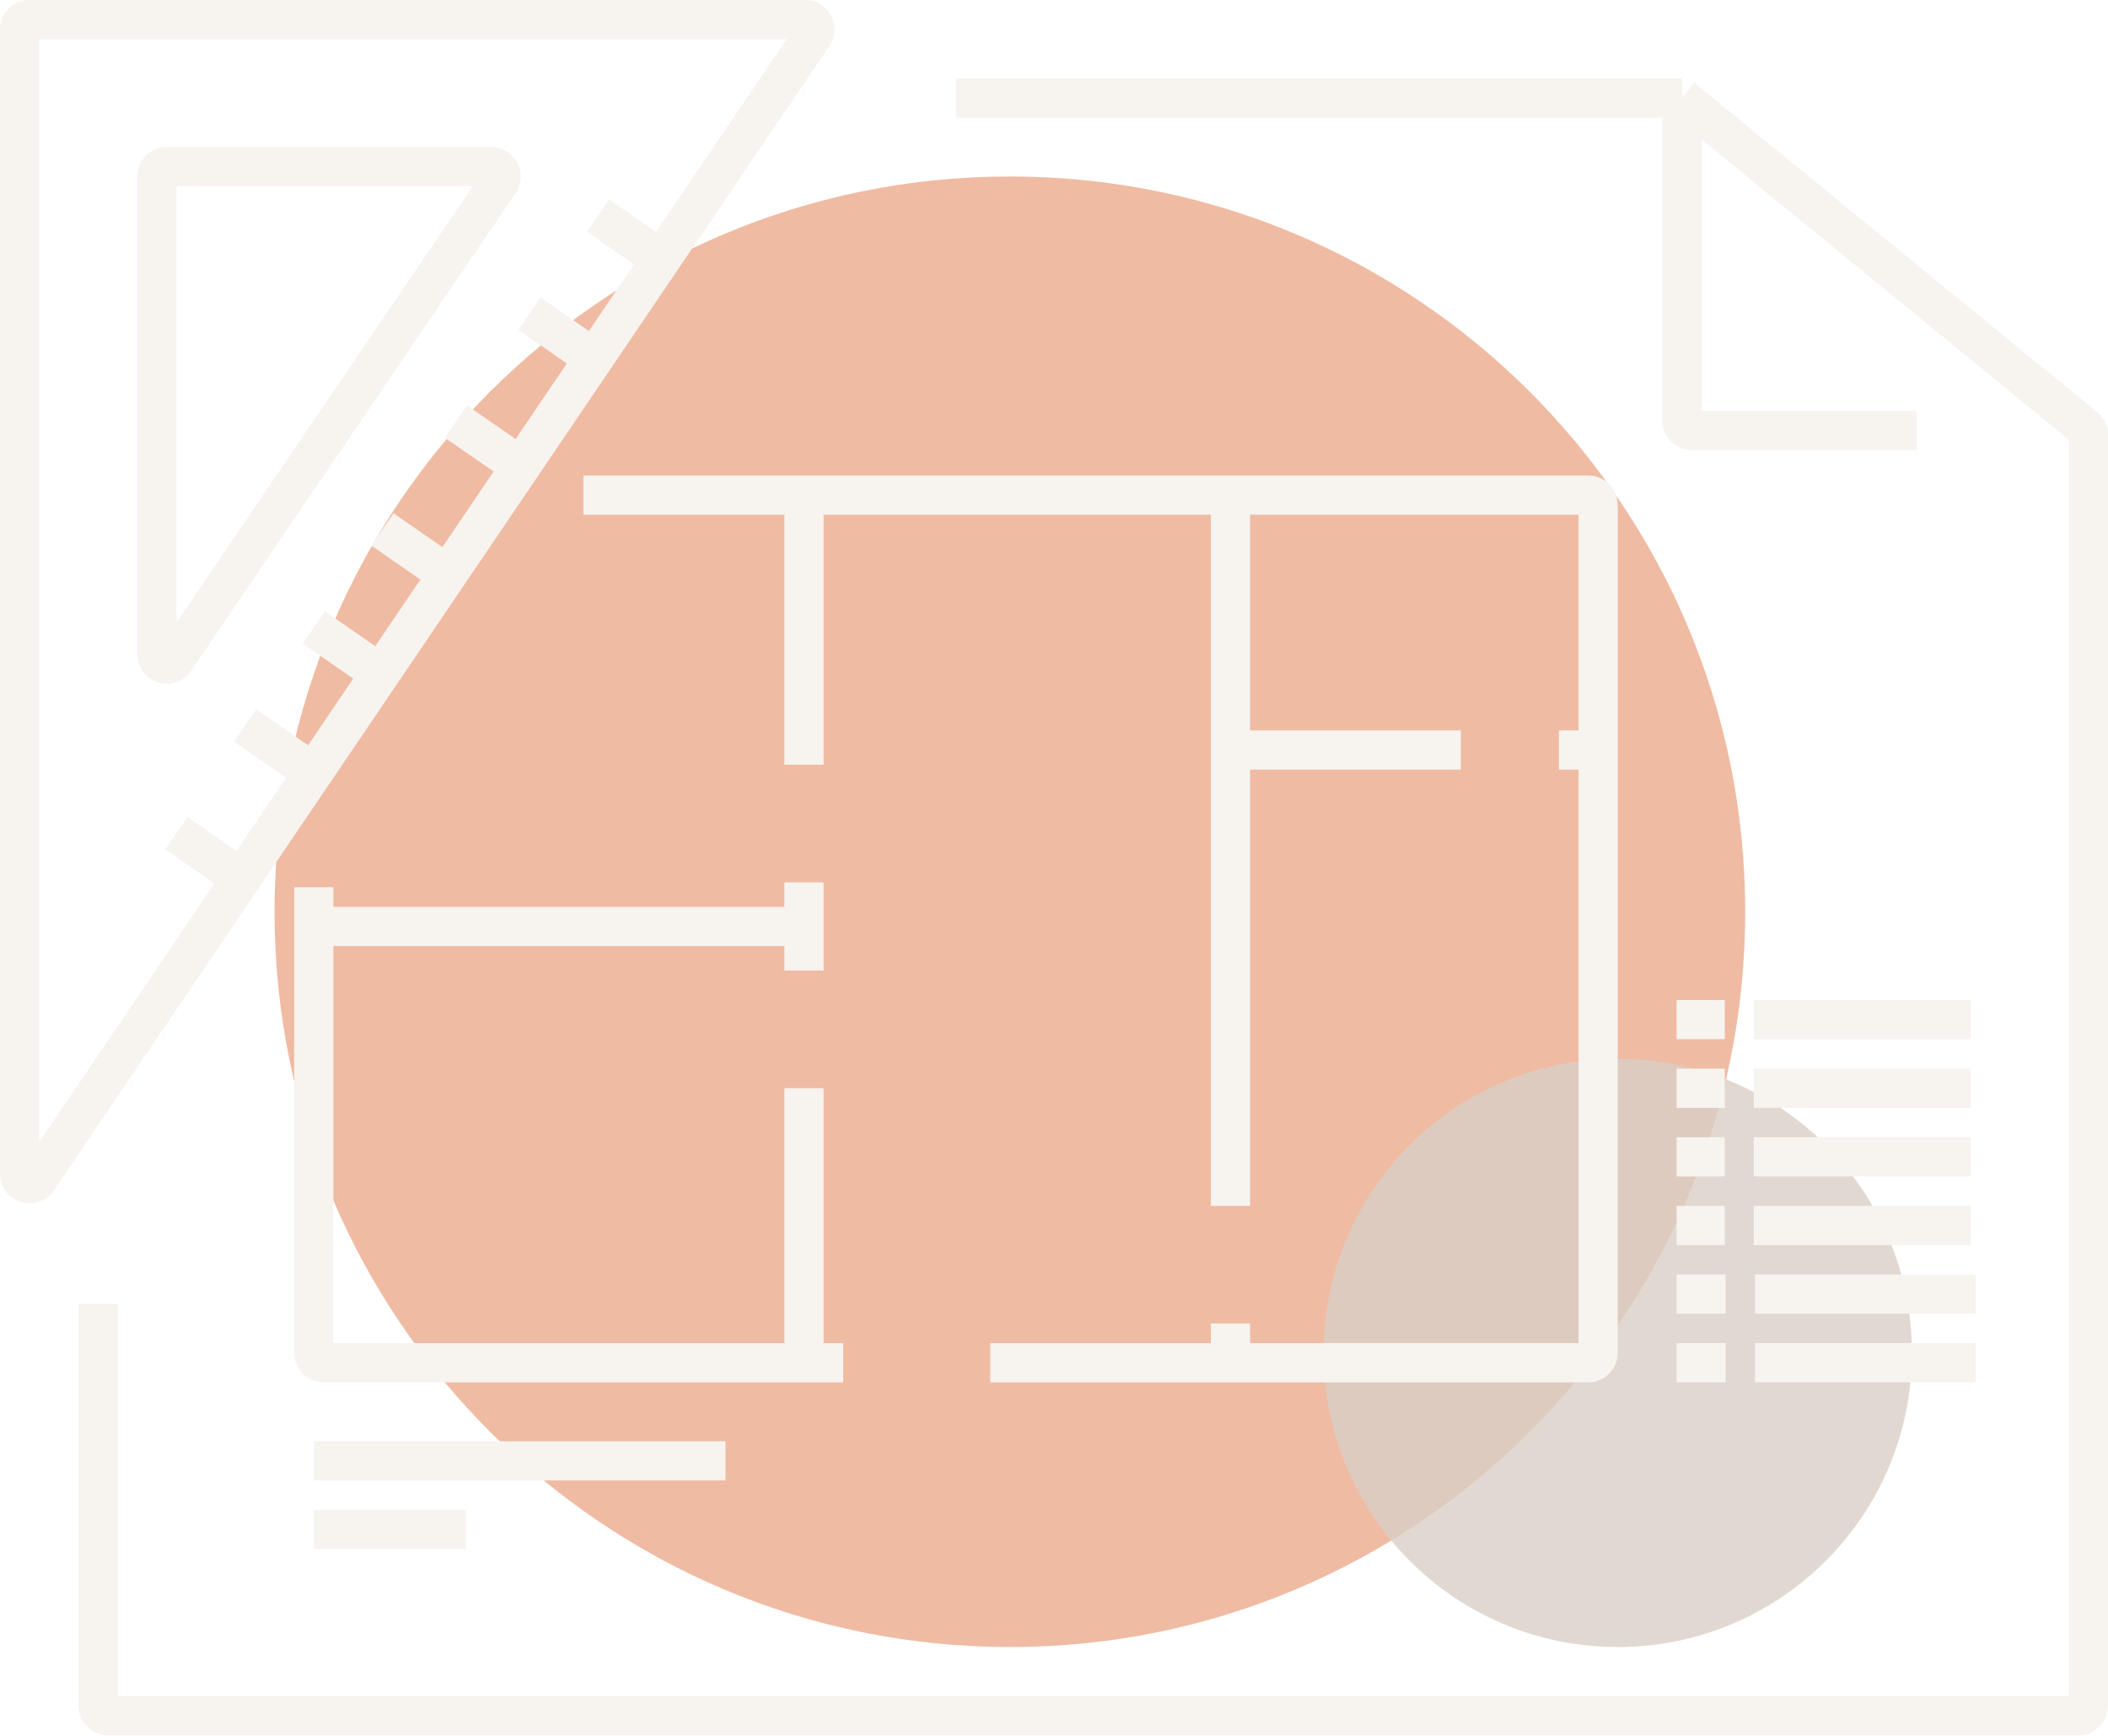
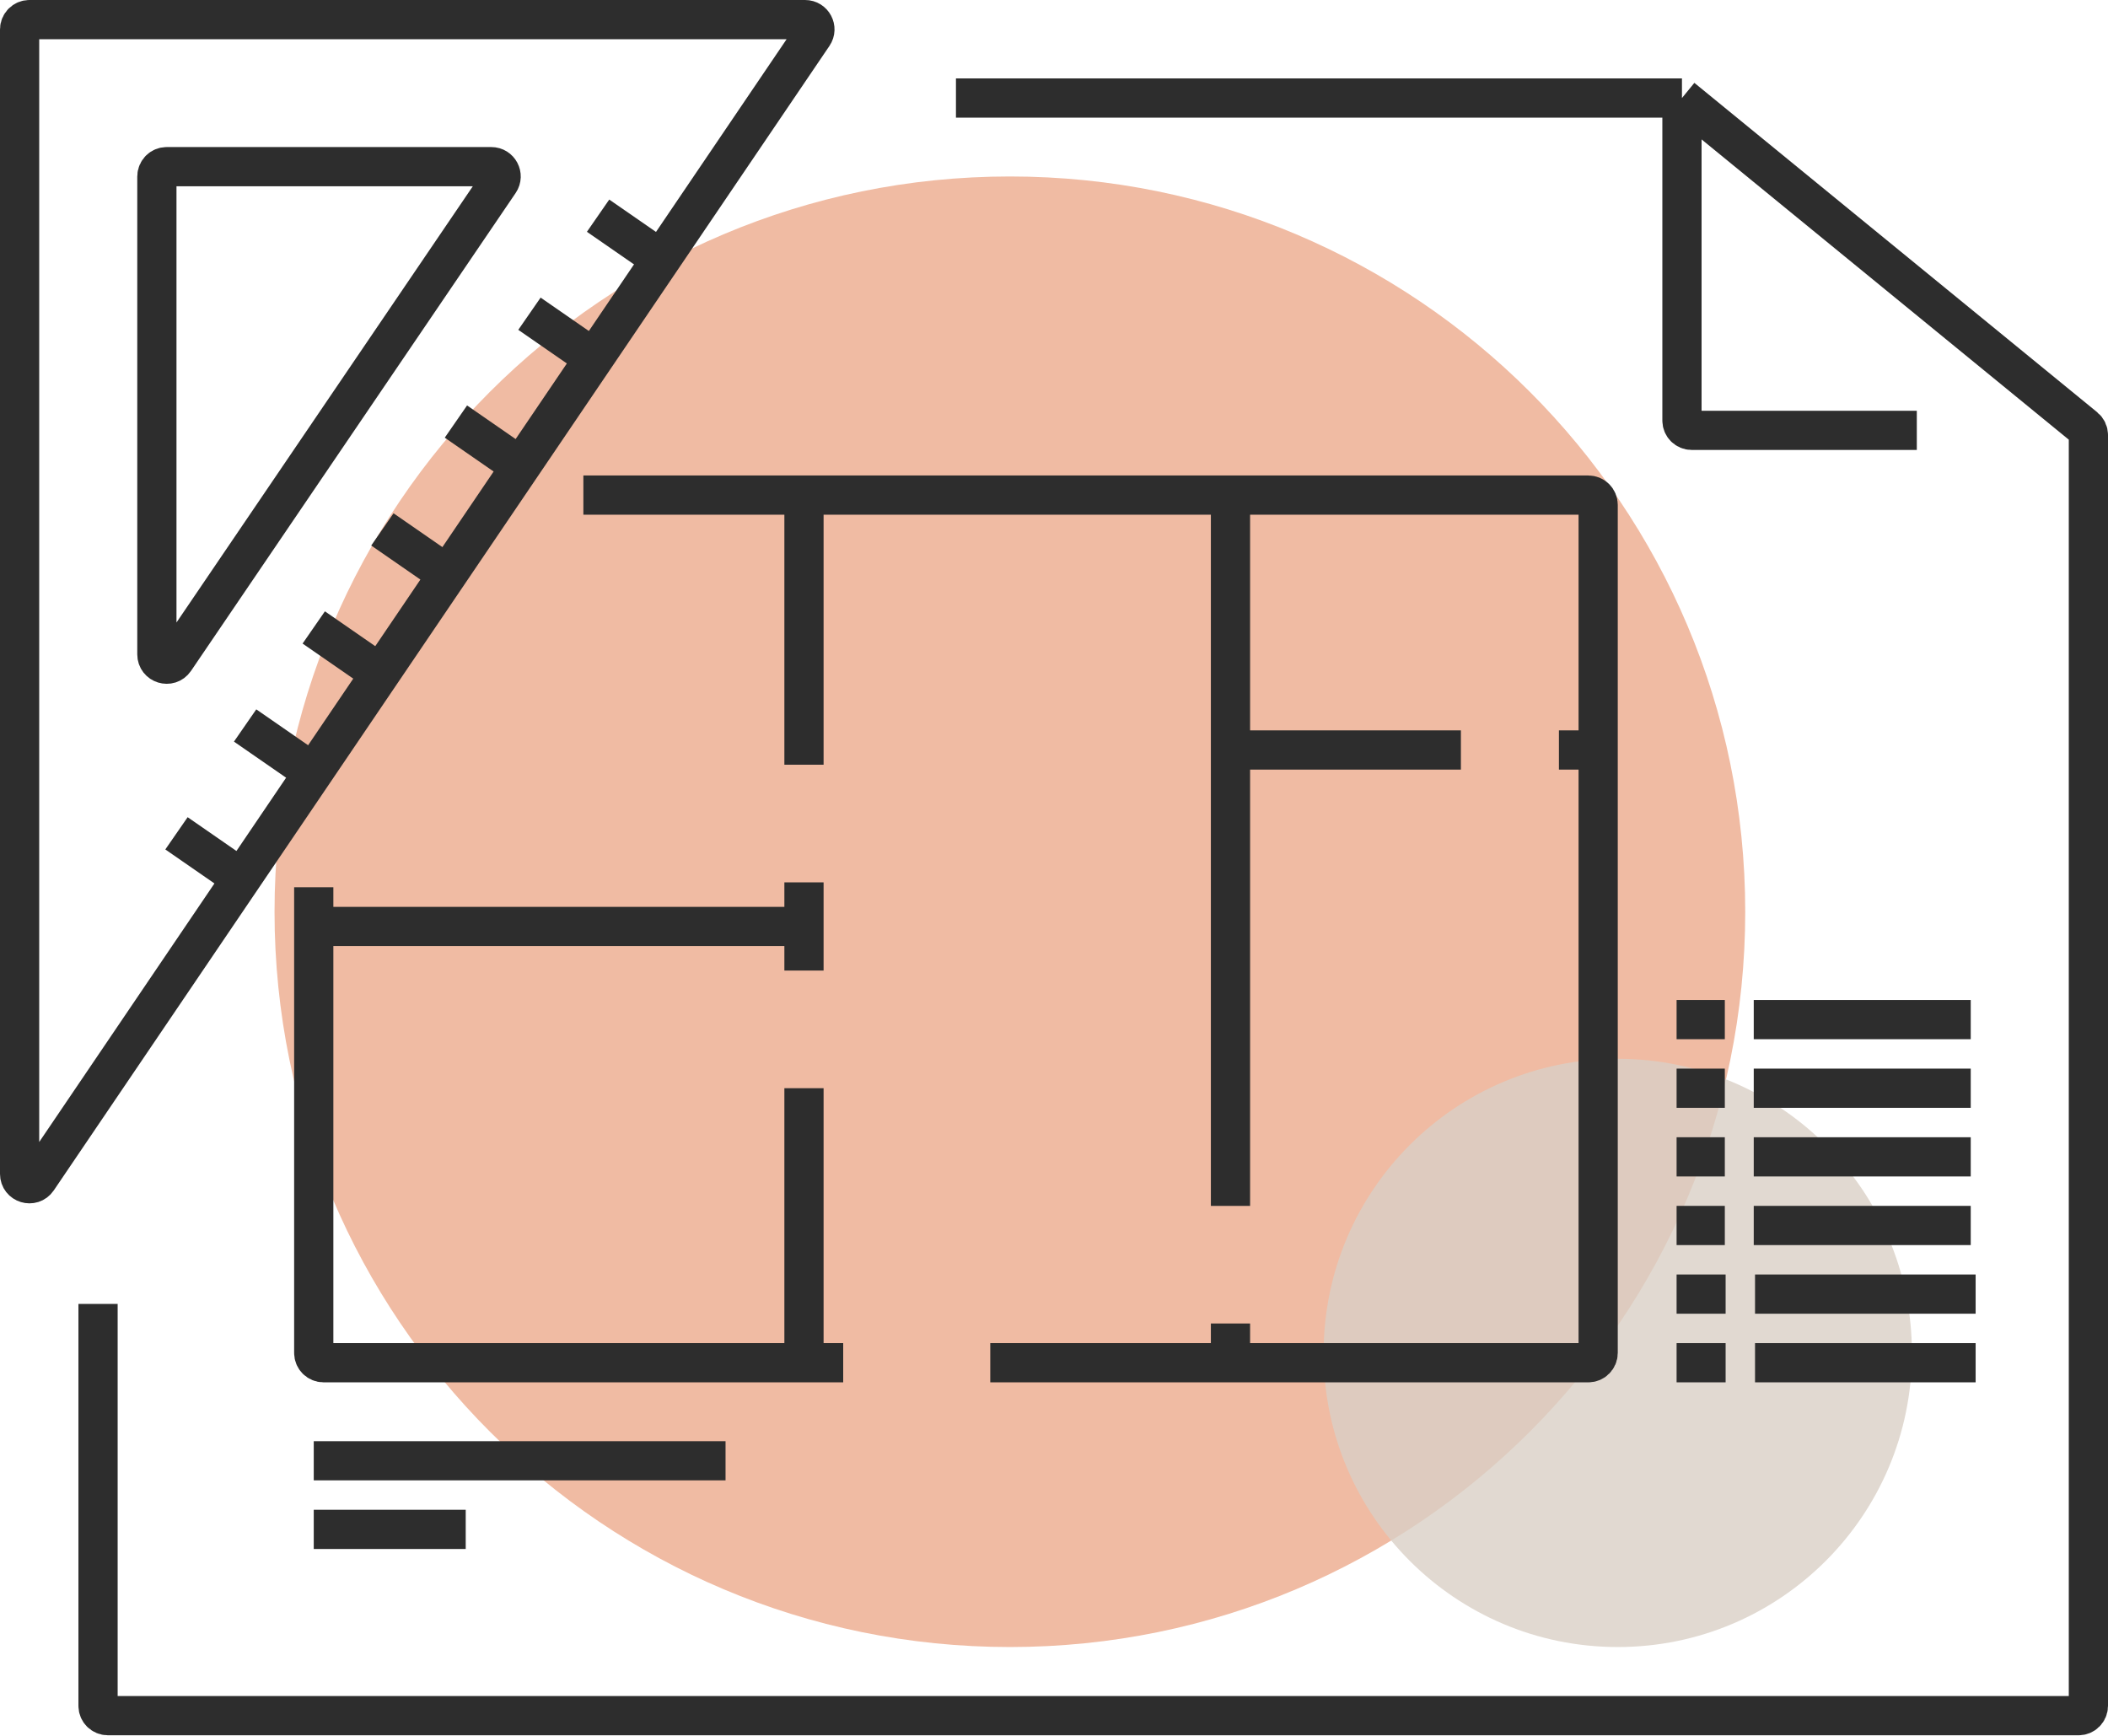
<svg xmlns="http://www.w3.org/2000/svg" width="215" height="177" viewBox="0 0 215 177" fill="none">
  <circle cx="103" cy="93" r="75" fill="#F0BBA3" />
  <circle cx="165" cy="138" r="30" fill="#D9CFC5" fill-opacity="0.8" />
-   <path d="M10 133V174C10 174.552 10.448 175 11 175H212C212.552 175 213 174.552 213 174V44.371C213 44.071 212.865 43.787 212.633 43.597L171.547 10M171.547 10H97.5M171.547 10V42.897C171.547 43.45 171.994 43.897 172.547 43.897H195.5" stroke="#F7F3EF" stroke-width="4" />
-   <path d="M16 18V66.748C16 67.733 17.274 68.125 17.827 67.31L50.939 18.562C51.39 17.898 50.914 17 50.112 17H17C16.448 17 16 17.448 16 18Z" stroke="#F7F3EF" stroke-width="4" />
-   <path d="M2 3V119.742C2 120.727 3.275 121.119 3.828 120.303L82.942 3.561C83.392 2.897 82.916 2 82.114 2H3C2.448 2 2 2.448 2 3Z" stroke="#F7F3EF" stroke-width="4" />
-   <path d="M45.5 58.5L39 54" stroke="#F7F3EF" stroke-width="4" />
-   <path d="M38.5 68.5L32 64" stroke="#F7F3EF" stroke-width="4" />
-   <path d="M31.5 78.5L25 74" stroke="#F7F3EF" stroke-width="4" />
-   <path d="M24.5 89.5L18 85" stroke="#F7F3EF" stroke-width="4" />
-   <path d="M53 47.5L46.5 43" stroke="#F7F3EF" stroke-width="4" />
-   <path d="M60.5 36.5L54 32" stroke="#F7F3EF" stroke-width="4" />
-   <path d="M67.5 26.5L61 22" stroke="#F7F3EF" stroke-width="4" />
-   <path d="M32 149H74M32 156C33.2 156 42.833 156 47.5 156" stroke="#F7F3EF" stroke-width="4" />
-   <path d="M32 90.5V94.5M86 139H82M59.5 50.5H82M101 139H125.5M32 94.5V138C32 138.552 32.448 139 33 139H82M32 94.5H82M82 94.5V90M82 94.5V99M82 78V50.5M82 50.5H125.5M82 111V139M125.5 139H162C162.552 139 163 138.552 163 138V76.5M125.5 139V135M125.5 123V76.5M125.5 50.5H162C162.552 50.5 163 50.948 163 51.5V76.5M125.5 50.5V76.5M125.5 76.5H149M163 76.5C161.8 76.5 160 76.5 159 76.5" stroke="#F7F3EF" stroke-width="4" />
-   <path d="M171 132H176M179 132H201.5" stroke="#F7F3EF" stroke-width="4" />
-   <path d="M171 139H176M179 139H201.5" stroke="#F7F3EF" stroke-width="4" />
-   <path d="M171 125H175.918M178.869 125H201" stroke="#F7F3EF" stroke-width="4" />
-   <path d="M171 118H175.918M178.869 118H201" stroke="#F7F3EF" stroke-width="4" />
-   <path d="M171 111H175.918M178.869 111H201" stroke="#F7F3EF" stroke-width="4" />
-   <path d="M171 104H175.918M178.869 104H201" stroke="#F7F3EF" stroke-width="4" />
+   <path d="M10 133V174C10 174.552 10.448 175 11 175H212C212.552 175 213 174.552 213 174V44.371C213 44.071 212.865 43.787 212.633 43.597L171.547 10M171.547 10H97.5M171.547 10V42.897C171.547 43.45 171.994 43.897 172.547 43.897H195.5" stroke="#2D2D2D" stroke-width="4" />
+   <path d="M16 18V66.748C16 67.733 17.274 68.125 17.827 67.31L50.939 18.562C51.39 17.898 50.914 17 50.112 17H17C16.448 17 16 17.448 16 18Z" stroke="#2D2D2D" stroke-width="4" />
+   <path d="M2 3V119.742C2 120.727 3.275 121.119 3.828 120.303L82.942 3.561C83.392 2.897 82.916 2 82.114 2H3C2.448 2 2 2.448 2 3Z" stroke="#2D2D2D" stroke-width="4" />
+   <path d="M45.5 58.5L39 54" stroke="#2D2D2D" stroke-width="4" />
+   <path d="M38.5 68.5L32 64" stroke="#2D2D2D" stroke-width="4" />
+   <path d="M31.5 78.5L25 74" stroke="#2D2D2D" stroke-width="4" />
+   <path d="M24.5 89.5L18 85" stroke="#2D2D2D" stroke-width="4" />
+   <path d="M53 47.5L46.5 43" stroke="#2D2D2D" stroke-width="4" />
+   <path d="M60.5 36.5L54 32" stroke="#2D2D2D" stroke-width="4" />
+   <path d="M67.5 26.5L61 22" stroke="#2D2D2D" stroke-width="4" />
+   <path d="M32 149H74M32 156C33.2 156 42.833 156 47.5 156" stroke="#2D2D2D" stroke-width="4" />
+   <path d="M32 90.5V94.5M86 139H82M59.5 50.5H82M101 139H125.5M32 94.5V138C32 138.552 32.448 139 33 139H82M32 94.5H82M82 94.5V90M82 94.5V99M82 78V50.5M82 50.5H125.5M82 111V139M125.5 139H162C162.552 139 163 138.552 163 138V76.5M125.5 139V135M125.5 123V76.5M125.5 50.5H162C162.552 50.5 163 50.948 163 51.5V76.5M125.5 50.5V76.5M125.5 76.5H149M163 76.5C161.8 76.5 160 76.5 159 76.5" stroke="#2D2D2D" stroke-width="4" />
+   <path d="M171 132H176M179 132H201.5" stroke="#2D2D2D" stroke-width="4" />
+   <path d="M171 139H176M179 139H201.5" stroke="#2D2D2D" stroke-width="4" />
+   <path d="M171 125H175.918M178.869 125H201" stroke="#2D2D2D" stroke-width="4" />
+   <path d="M171 118H175.918M178.869 118H201" stroke="#2D2D2D" stroke-width="4" />
+   <path d="M171 111H175.918M178.869 111H201" stroke="#2D2D2D" stroke-width="4" />
+   <path d="M171 104H175.918M178.869 104H201" stroke="#2D2D2D" stroke-width="4" />
</svg>
